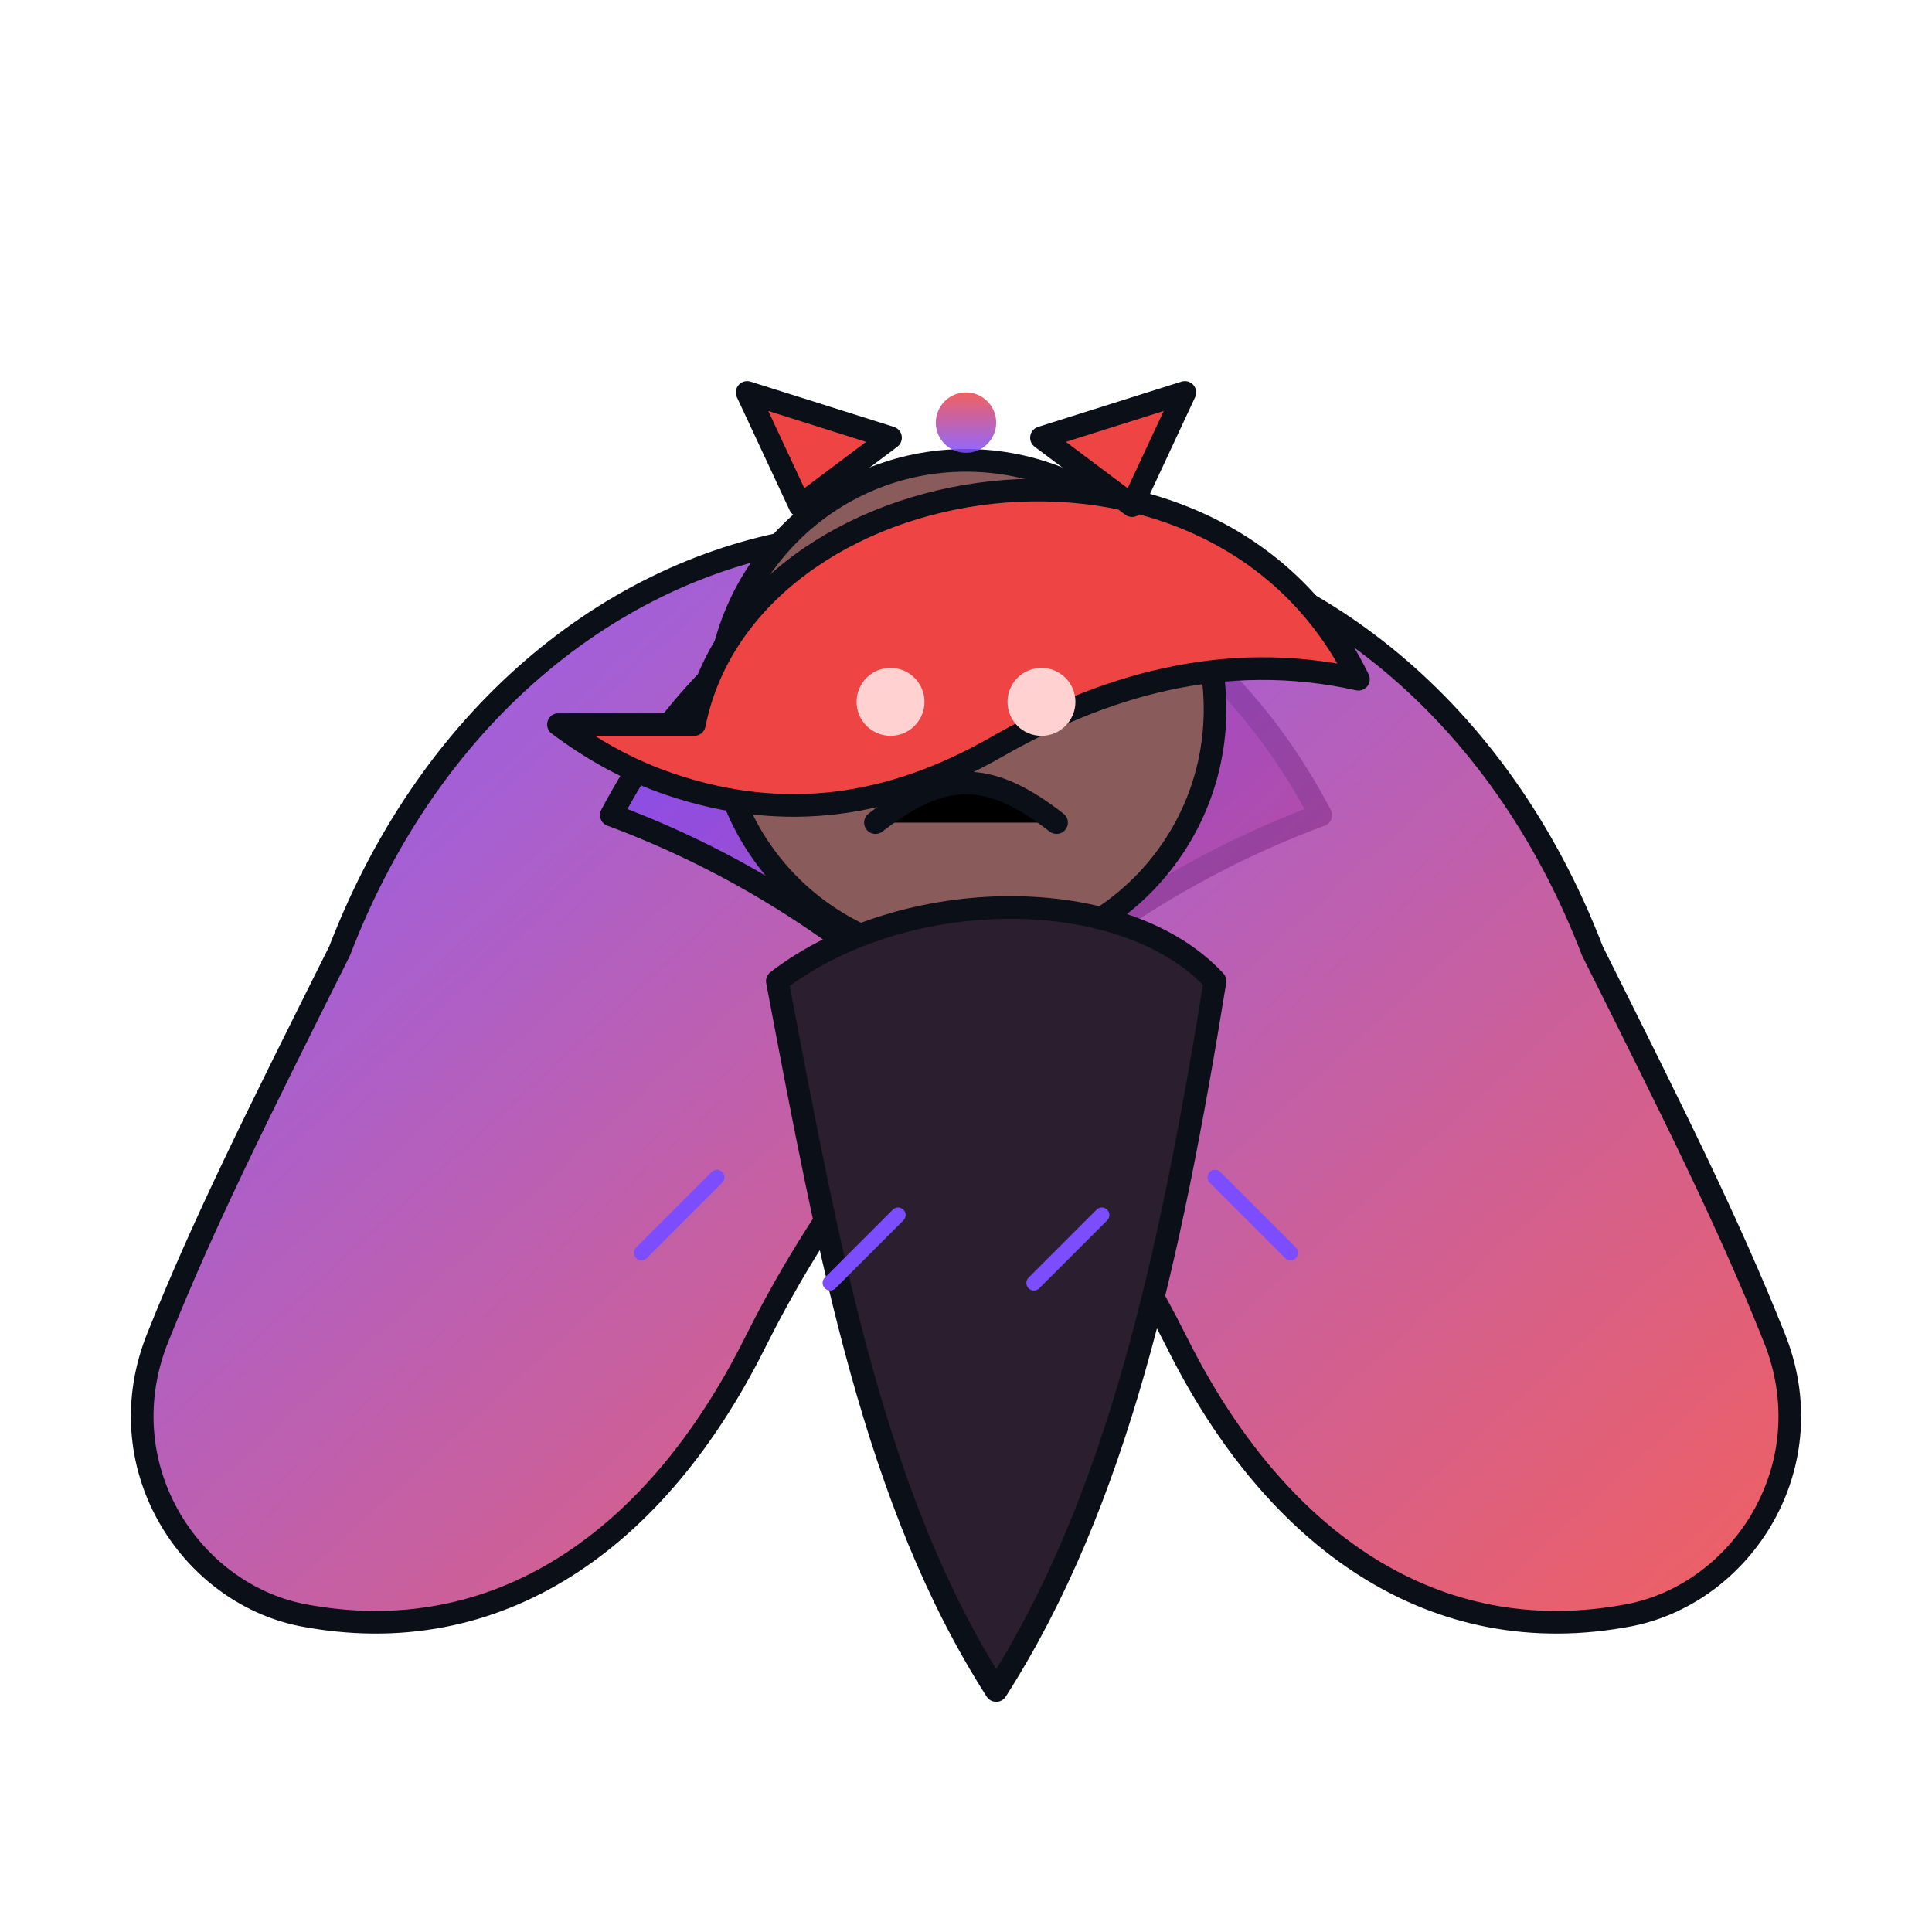
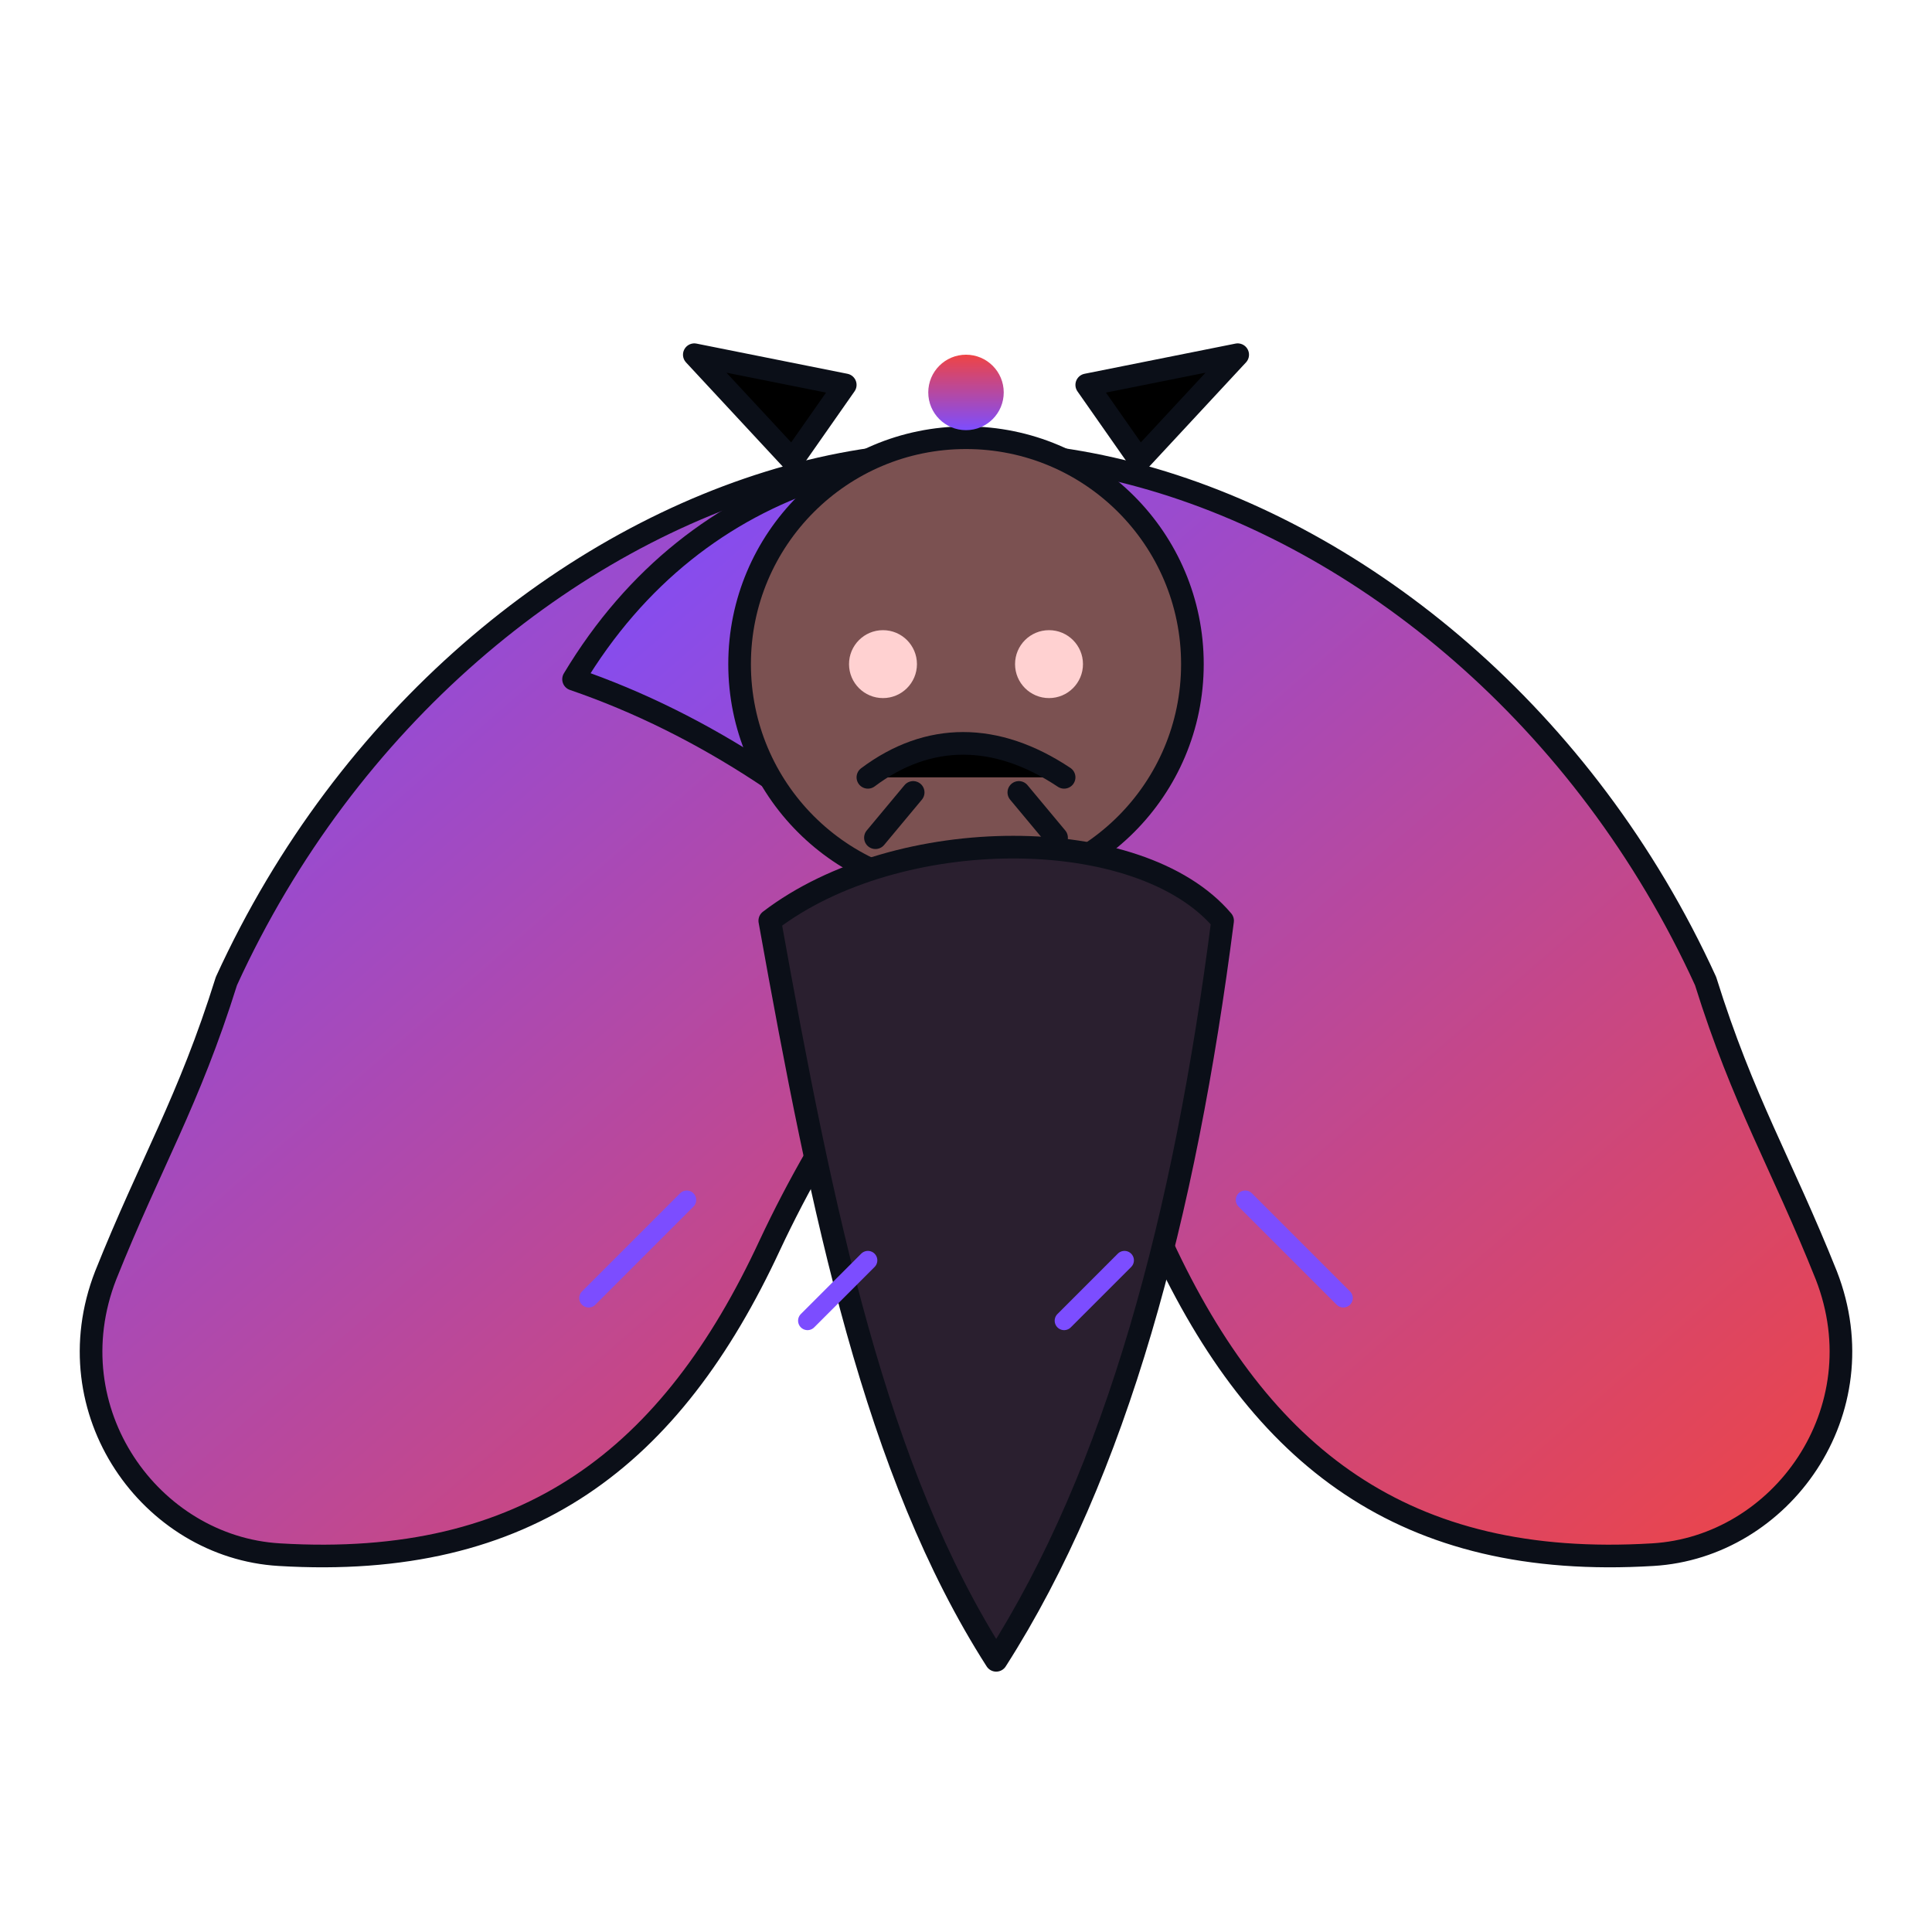
<svg xmlns="http://www.w3.org/2000/svg" viewBox="0 0 512 512">
  <defs>
    <linearGradient id="wingDark" x1="0" y1="0" x2="1" y2="1">
-       <stop offset="0" stop-color="#7c4dff" stop-opacity="0.9" />
-       <stop offset="1" stop-color="#ef4444" stop-opacity="0.85" />
+       <stop offset="0" stop-color="#7c4dff" />
+       <stop offset="1" stop-color="#ef4444" />
    </linearGradient>
    <linearGradient id="coreGlow" x1="0" y1="0" x2="0" y2="1">
      <stop offset="0" stop-color="#ef4444" />
      <stop offset="1" stop-color="#7c4dff" />
    </linearGradient>
  </defs>
  <style>
    .line { stroke: #0b0f18; stroke-width: 6; stroke-linecap: round; stroke-linejoin: round; }
-     .skin { fill: #8a5b5b; }
-     .hair { fill: #ef4444; }
-     .body { fill: #2b1f2f; }
+     .skin { fill: #7b5151; }
+     .body { fill: #2a1f2f; }
    .wing { fill: url(#wingDark); }
    .eye { fill: #ffd1d1; }
-     .glow { fill: url(#coreGlow); opacity: 0.85; }
-     .rune { stroke: #7c4dff; stroke-width: 4; stroke-linecap: round; }
+     .glow { fill: url(#coreGlow); }
+     .rune { stroke: #7c4dff; stroke-width: 5; stroke-linecap: round; }
  </style>
-   <path class="wing line" d="M90 252c50-130 200-150 260-36-70 26-120 80-150 140-26 52-68 82-120 72-30-6-52-40-38-74 12-30 26-58 48-102z" />
-   <path class="wing line" d="M422 252c-50-130-200-150-260-36 70 26 120 80 150 140 26 52 68 82 120 72 30-6 52-40 38-74-12-30-26-58-48-102z" />
-   <circle class="skin line" cx="256" cy="188" r="66" />
-   <path class="hair line" d="M184 192c14-70 138-90 176-12-36-8-68 2-96 18-28 16-56 20-86 10-12-4-22-10-30-16z" />
-   <path class="hair line" d="M212 134l-14-30 38 12z" />
-   <path class="hair line" d="M300 134l14-30-38 12z" />
-   <circle class="eye" cx="236" cy="186" r="9" />
-   <circle class="eye" cx="276" cy="186" r="9" />
-   <path class="line" d="M232 218c18-14 30-14 48 0" />
-   <path class="body line" d="M206 260c34-26 92-26 116 0-12 74-26 138-58 188-32-50-44-114-58-188z" />
-   <circle class="glow" cx="256" cy="112" r="8" />
-   <path class="rune" d="M190 312l-20 20" />
-   <path class="rune" d="M322 312l20 20" />
-   <path class="rune" d="M220 340l18-18" />
-   <path class="rune" d="M274 340l18-18" />
+   <path class="wing line" d="M60 260c64-140 234-190 300-80-70 24-126 86-156 150-26 56-64 86-130 82-34-2-60-38-46-74 12-30 22-46 32-78z" />
+   <path class="wing line" d="M452 260c-64-140-234-190-300-80 70 24 126 86 156 150 26 56 64 86 130 82 34-2 60-38 46-74-12-30-22-46-32-78z" />
+   <circle class="skin line" cx="256" cy="176" r="60" />
+   <path class="line" d="M210 122l-26-28 40 8z" />
+   <path class="line" d="M302 122l26-28-40 8z" />
+   <circle class="eye" cx="234" cy="176" r="9" />
+   <circle class="eye" cx="278" cy="176" r="9" />
+   <path class="line" d="M230 206c16-12 34-12 52 0" />
+   <path class="line" d="M242 210l-10 12" />
+   <path class="line" d="M270 210l10 12" />
+   <path class="body line" d="M204 244c34-26 98-26 120 0-10 78-28 146-60 196-32-50-46-118-60-196z" />
+   <circle class="glow" cx="256" cy="104" r="10" />
+   <path class="rune" d="M182 318l-26 26" />
+   <path class="rune" d="M330 318l26 26" />
+   <path class="rune" d="M214 350l16-16" />
+   <path class="rune" d="M282 350l16-16" />
</svg>
